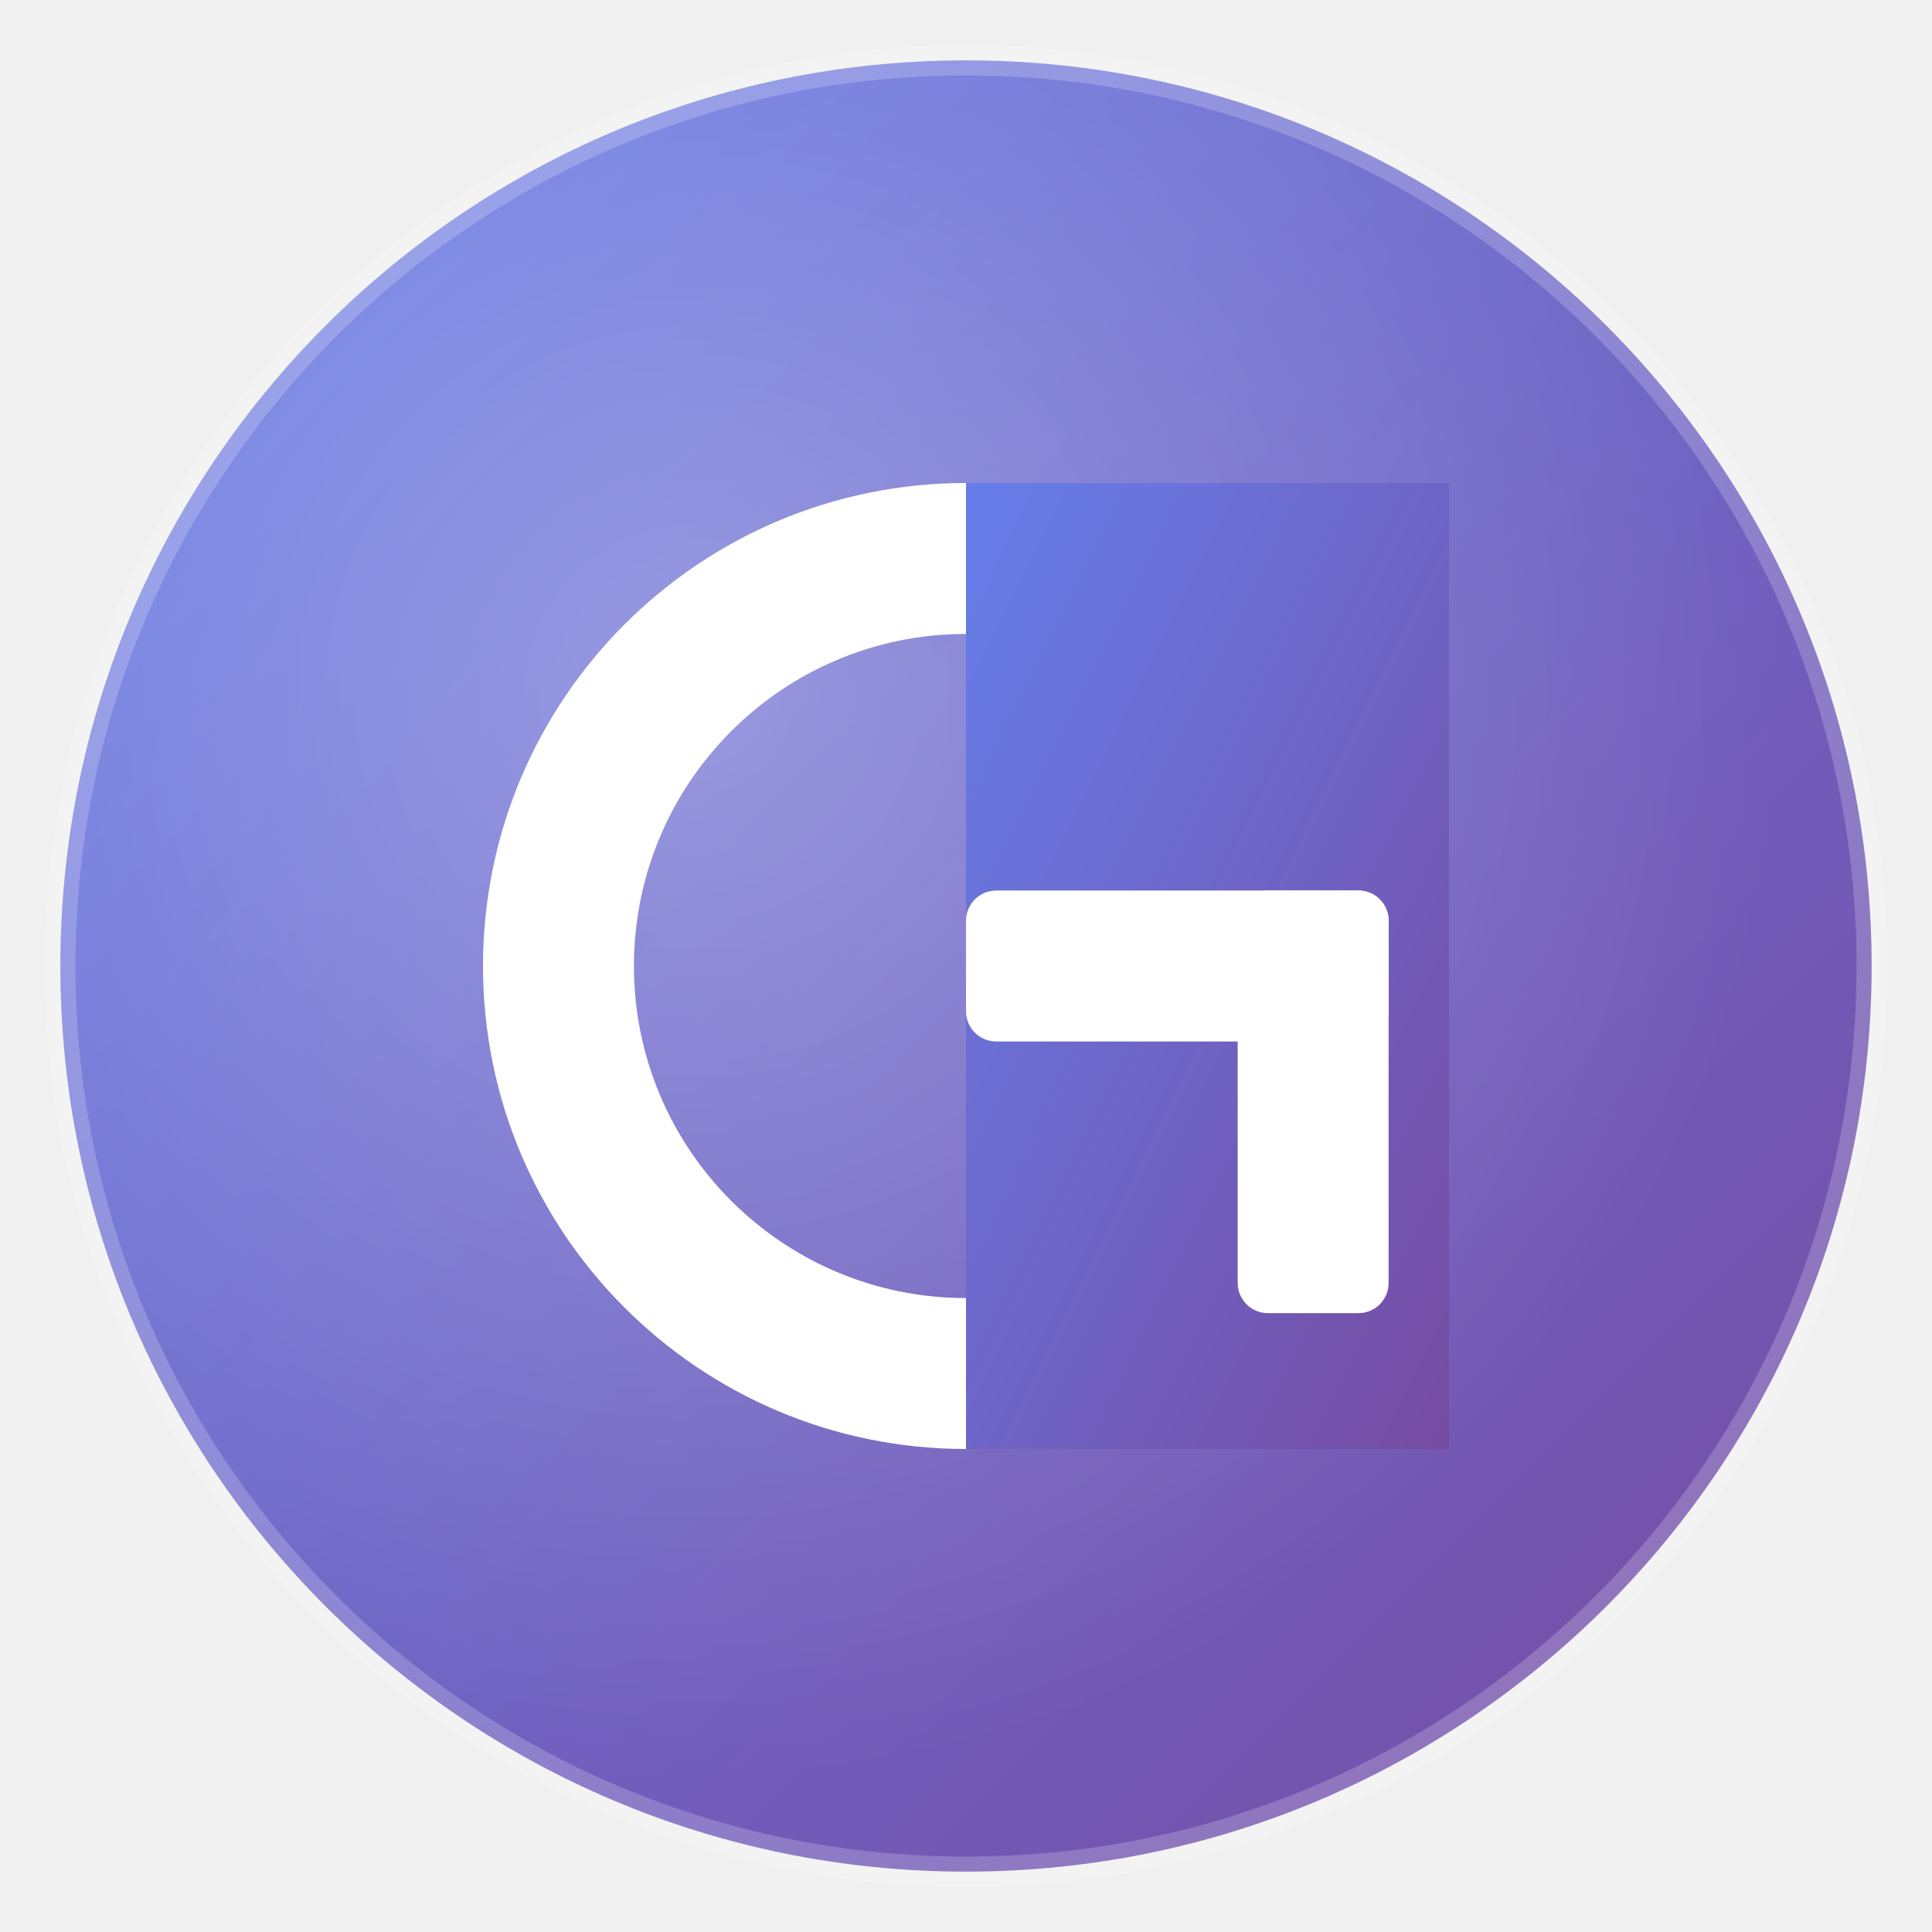
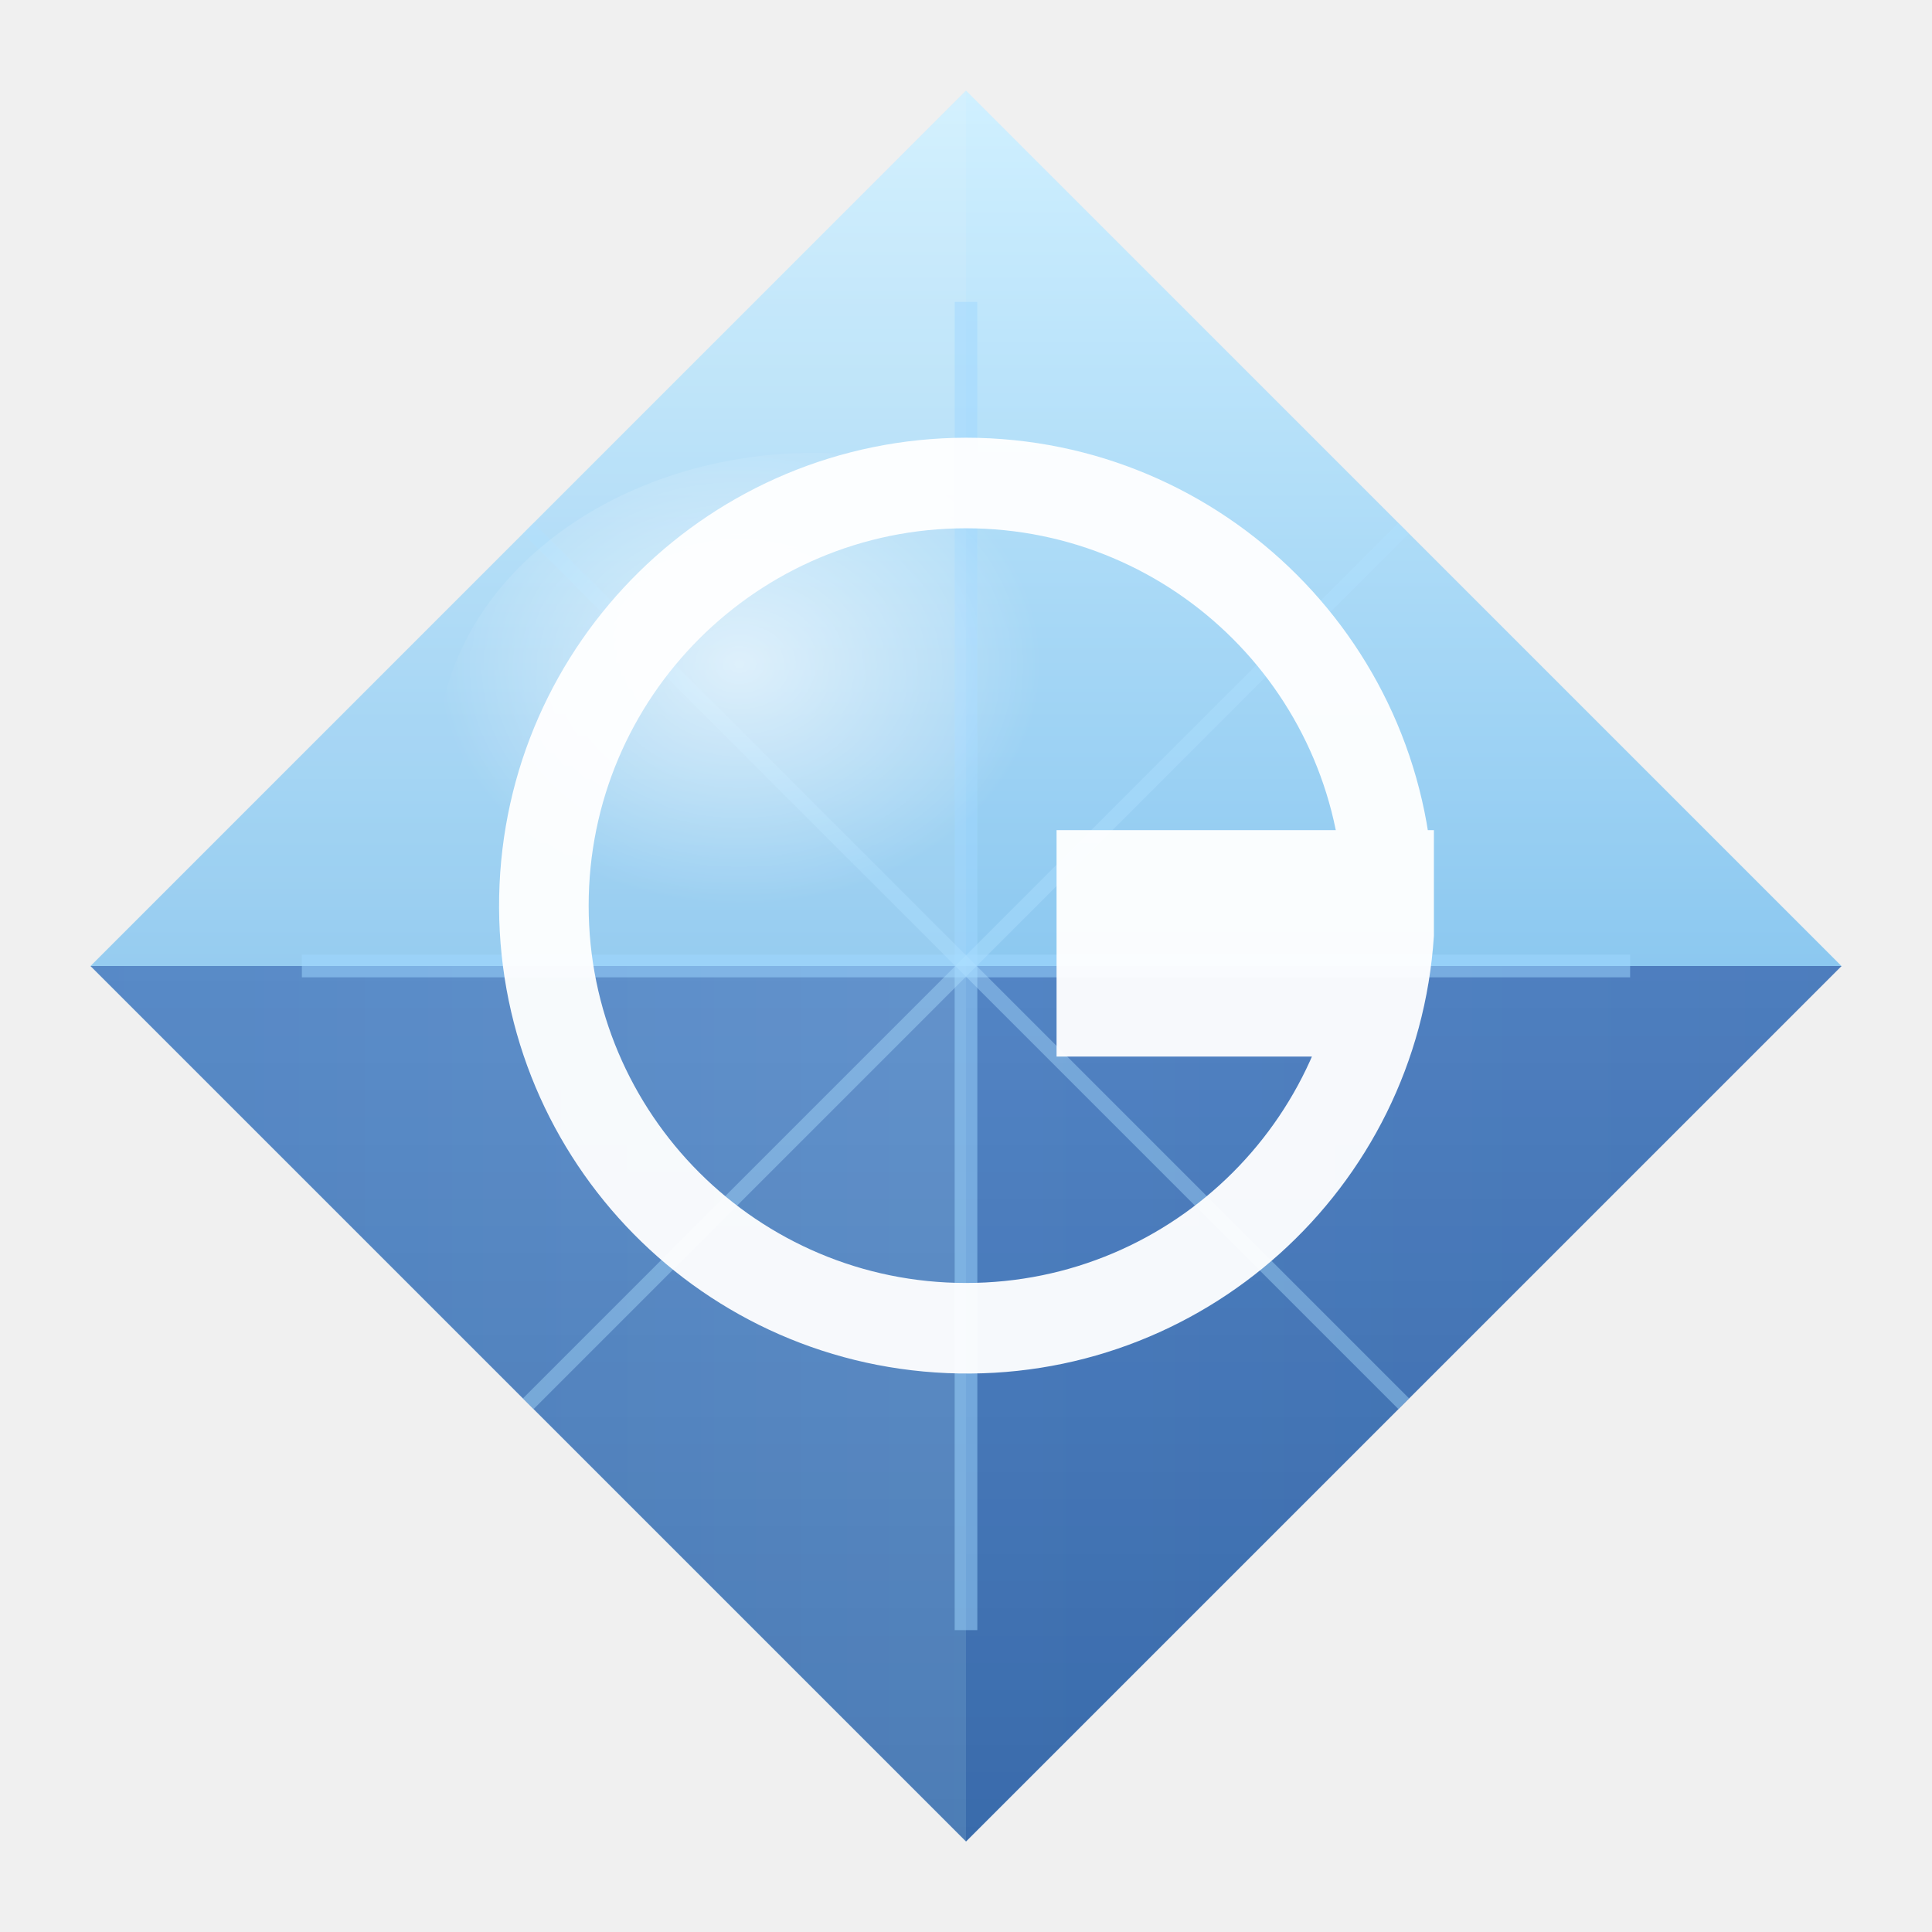
<svg xmlns="http://www.w3.org/2000/svg" viewBox="0 0 128 128">
  <defs>
-     <linearGradient id="bgGrad" x1="0%" y1="0%" x2="100%" y2="100%">
-       <stop offset="0%" style="stop-color:#667eea" />
-       <stop offset="100%" style="stop-color:#764ba2" />
+     <linearGradient id="topFacet" x1="0%" y1="0%" x2="0%" y2="100%">
+       <stop offset="0%" style="stop-color:#d0f0ff" />
+       <stop offset="100%" style="stop-color:#8cc8f0" />
    </linearGradient>
-     <radialGradient id="shine" cx="35%" cy="35%" r="60%">
-       <stop offset="0%" style="stop-color:#ffffff;stop-opacity:0.3" />
+     <linearGradient id="leftFacet" x1="0%" y1="0%" x2="100%" y2="0%">
+       <stop offset="0%" style="stop-color:#5090d0" />
+       <stop offset="100%" style="stop-color:#80b8e8" />
+     </linearGradient>
+     <linearGradient id="rightFacet" x1="0%" y1="0%" x2="100%" y2="0%">
+       <stop offset="0%" style="stop-color:#6098d8" />
+       <stop offset="100%" style="stop-color:#4070b0" />
+     </linearGradient>
+     <linearGradient id="bottomFacet" x1="0%" y1="0%" x2="0%" y2="100%">
+       <stop offset="0%" style="stop-color:#5080c0" />
+       <stop offset="100%" style="stop-color:#3060a0" />
+     </linearGradient>
+     <radialGradient id="highlight" cx="40%" cy="35%" r="40%">
+       <stop offset="0%" style="stop-color:#ffffff;stop-opacity:0.6" />
      <stop offset="100%" style="stop-color:#ffffff;stop-opacity:0" />
    </radialGradient>
  </defs>
-   <circle cx="64" cy="64" r="60" fill="url(#bgGrad)" />
-   <circle cx="64" cy="64" r="60" fill="url(#shine)" />
-   <g transform="translate(64, 64)">
-     <path d="M 0,-32 A 32,32 0 1,0 0,32 A 32,32 0 0,0 0,-32 Z               M 0,-22 A 22,22 0 1,1 0,22 A 22,22 0 0,1 0,-22 Z" fill="white" />
-     <rect x="0" y="-32" width="32" height="64" fill="url(#bgGrad)" />
-     <rect x="0" y="-5" width="28" height="10" fill="white" rx="2" />
-     <rect x="18" y="-5" width="10" height="28" fill="white" rx="2" />
+   <polygon points="64,6 122,64 64,64" fill="url(#topFacet)" />
+   <polygon points="64,6 6,64 64,64" fill="url(#topFacet)" opacity="0.9" />
+   <polygon points="6,64 64,64 64,122" fill="url(#leftFacet)" opacity="0.85" />
+   <polygon points="122,64 64,64 64,122" fill="url(#rightFacet)" />
+   <polygon points="64,64 6,64 64,122" fill="url(#bottomFacet)" opacity="0.7" />
+   <polygon points="64,64 122,64 64,122" fill="url(#bottomFacet)" opacity="0.8" />
+   <line x1="64" y1="20" x2="64" y2="108" stroke="#a0d8ff" stroke-width="1.5" opacity="0.5" />
+   <line x1="20" y1="64" x2="108" y2="64" stroke="#a0d8ff" stroke-width="1.5" opacity="0.5" />
+   <line x1="35" y1="35" x2="93" y2="93" stroke="#b0e0ff" stroke-width="1" opacity="0.4" />
+   <line x1="93" y1="35" x2="35" y2="93" stroke="#b0e0ff" stroke-width="1" opacity="0.4" />
+   <ellipse cx="54" cy="50" rx="25" ry="20" fill="url(#highlight)" />
+   <g fill="white" opacity="0.95">
+     <path d="M 64 35               A 25 25 0 1 0 64 85              A 25 25 0 0 0 89 60              L 89 70              L 70 70              L 70 55              L 95 55              L 95 62              A 31 31 0 1 1 64 29              A 31 31 0 0 1 95 60              L 89 60              A 25 25 0 0 0 64 35 Z" fill="white" />
  </g>
-   <circle cx="64" cy="64" r="60" fill="none" stroke="rgba(255,255,255,0.2)" stroke-width="2" />
</svg>
